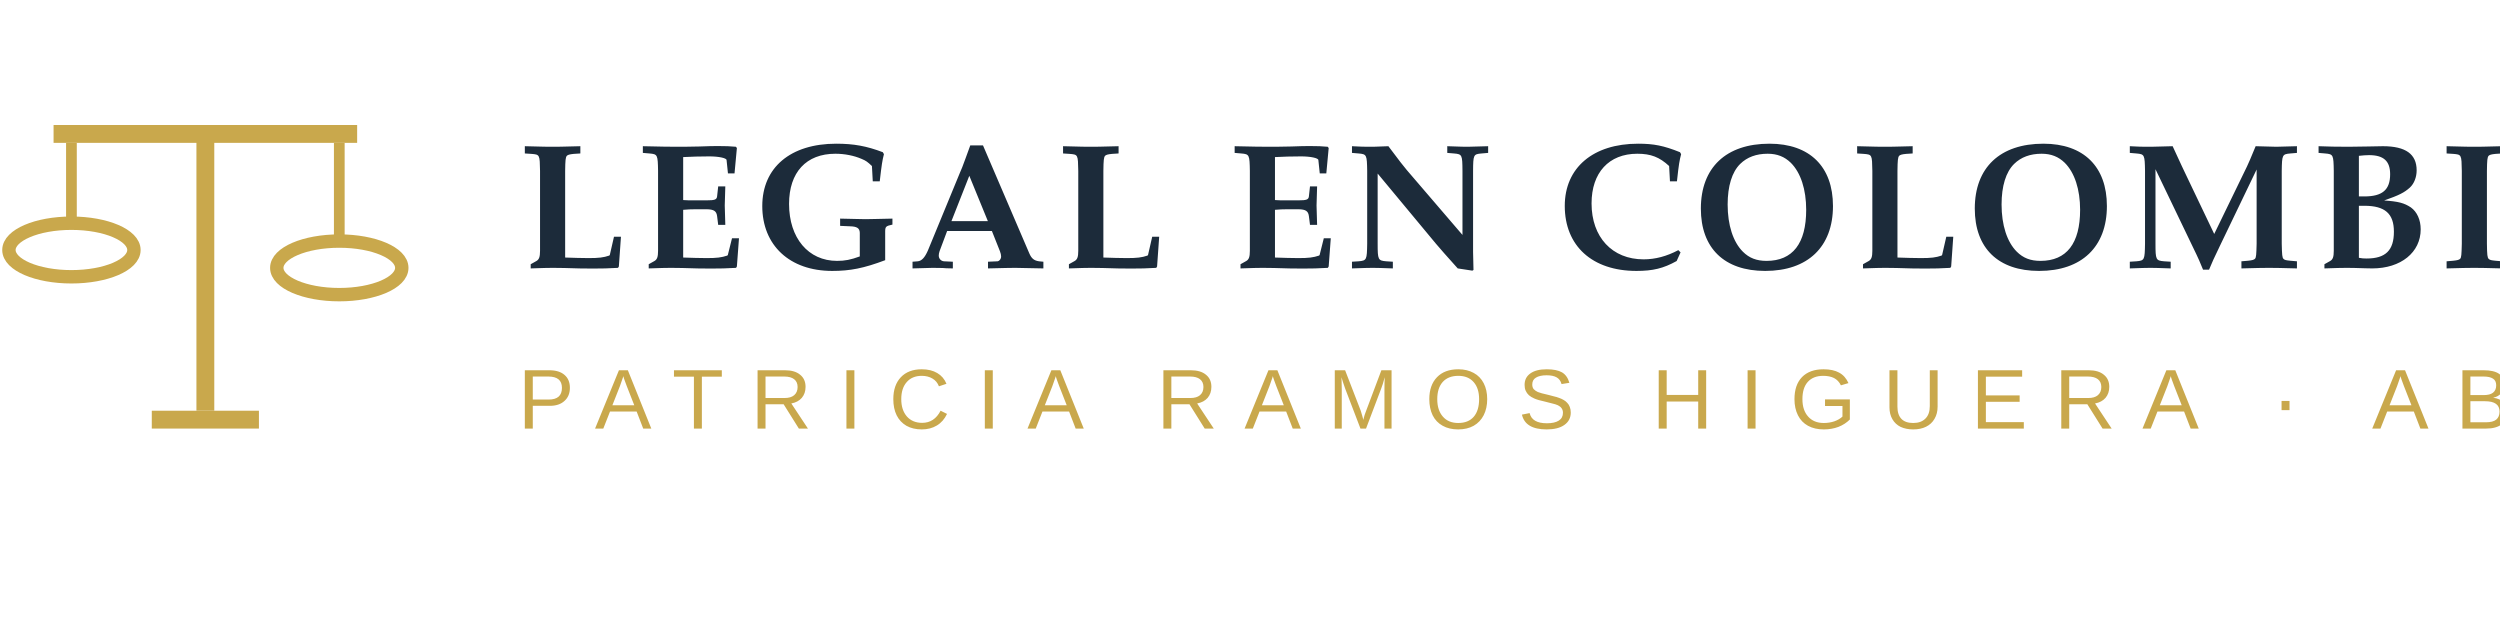
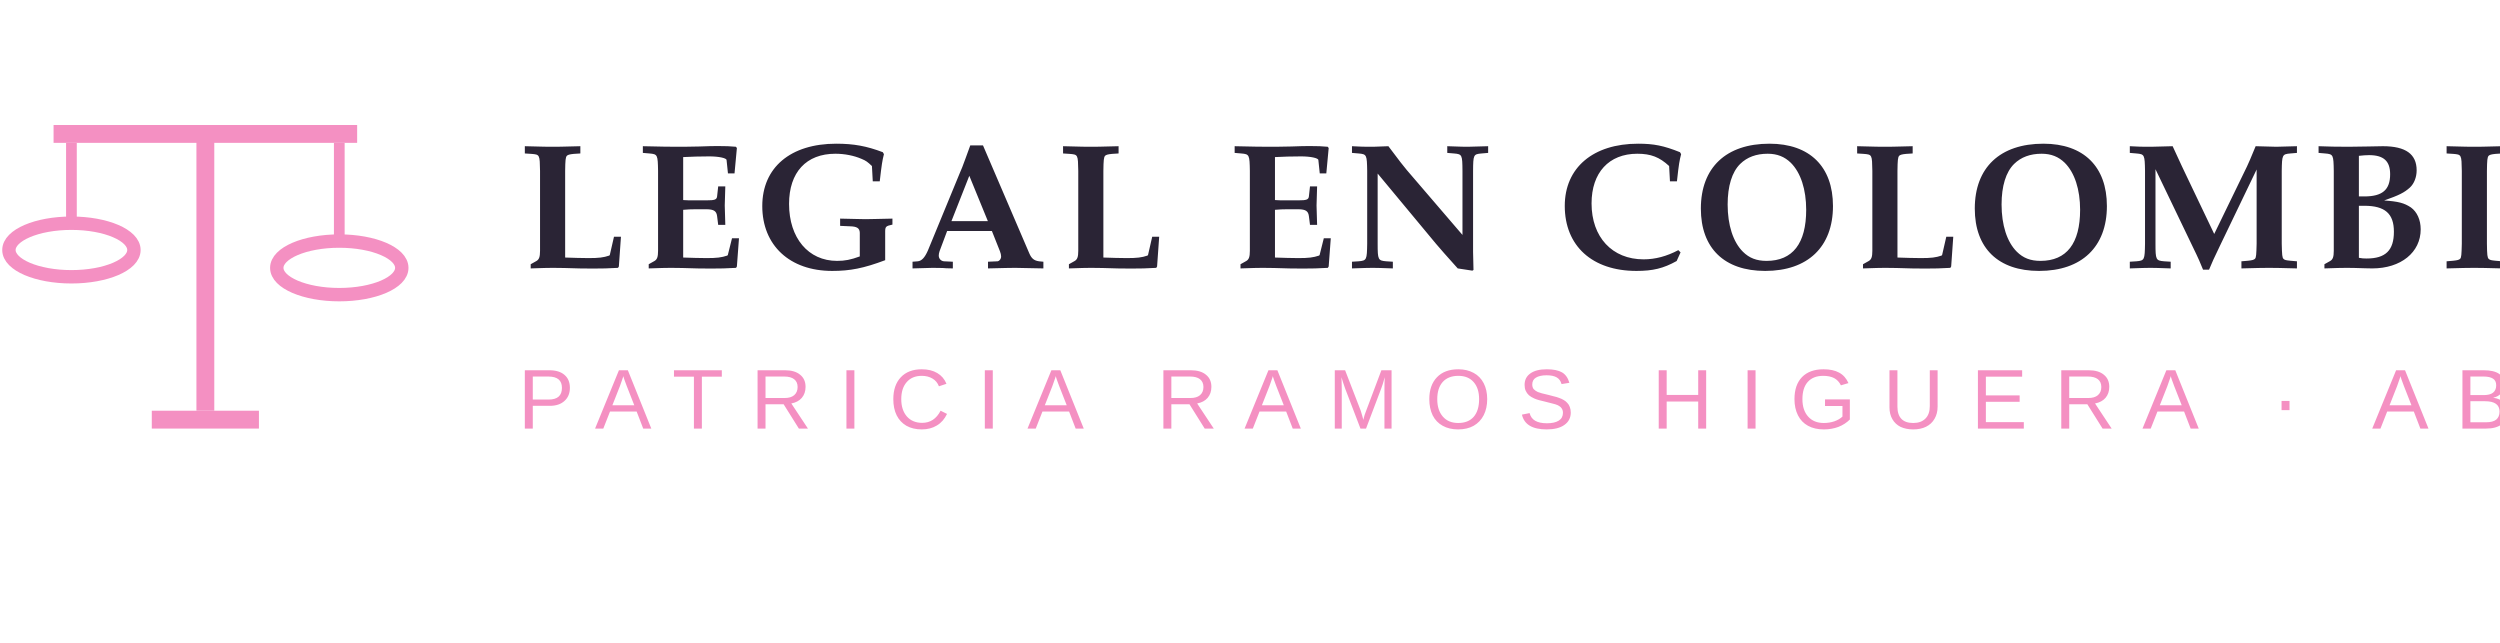
<svg xmlns="http://www.w3.org/2000/svg" viewBox="0 0 280 72" width="280" height="72">
  <g transform="translate(0,4)">
-     <rect x="22" y="10" width="2" height="32" fill="#C9A84C" />
-     <rect x="6" y="10" width="34" height="2" fill="#C9A84C" />
-     <ellipse cx="8" cy="24" rx="7" ry="3" fill="none" stroke="#C9A84C" stroke-width="1.5" />
-     <line x1="8" y1="12" x2="8" y2="21" stroke="#C9A84C" stroke-width="1.2" />
-     <ellipse cx="38" cy="26" rx="7" ry="3" fill="none" stroke="#C9A84C" stroke-width="1.5" />
-     <line x1="38" y1="12" x2="38" y2="23" stroke="#C9A84C" stroke-width="1.2" />
-     <rect x="17" y="42" width="12" height="2" fill="#C9A84C" />
+     <rect x="22" y="10" width="2" height="32" fill="#f490c2" />
+     <rect x="6" y="10" width="34" height="2" fill="#f490c2" />
+     <ellipse cx="8" cy="24" rx="7" ry="3" fill="none" stroke="#f490c2" stroke-width="1.5" />
+     <line x1="8" y1="12" x2="8" y2="21" stroke="#f490c2" stroke-width="1.2" />
+     <ellipse cx="38" cy="26" rx="7" ry="3" fill="none" stroke="#f490c2" stroke-width="1.5" />
+     <line x1="38" y1="12" x2="38" y2="23" stroke="#f490c2" stroke-width="1.2" />
+     <rect x="17" y="42" width="12" height="2" fill="#f490c2" />
  </g>
-   <text x="58" y="30" font-family="'Palatino Linotype', Palatino, 'Book Antiqua', Georgia, serif" font-size="20" font-weight="700" fill="#1C2B3A" letter-spacing="1">LEGAL EN COLOMBIA</text>
-   <text x="58" y="48" font-family="'Helvetica Neue', Arial, sans-serif" font-size="9.5" font-weight="400" fill="#C9A84C" letter-spacing="3">PATRICIA RAMOS HIGUERA · ABOGADA</text>
+   <text x="58" y="30" font-family="'Palatino Linotype', Palatino, 'Book Antiqua', Georgia, serif" font-size="20" font-weight="700" fill="#2a2435" letter-spacing="1">LEGAL EN COLOMBIA</text>
+   <text x="58" y="48" font-family="'Helvetica Neue', Arial, sans-serif" font-size="9.5" font-weight="400" fill="#f490c2" letter-spacing="3">PATRICIA RAMOS HIGUERA · ABOGADA</text>
</svg>
